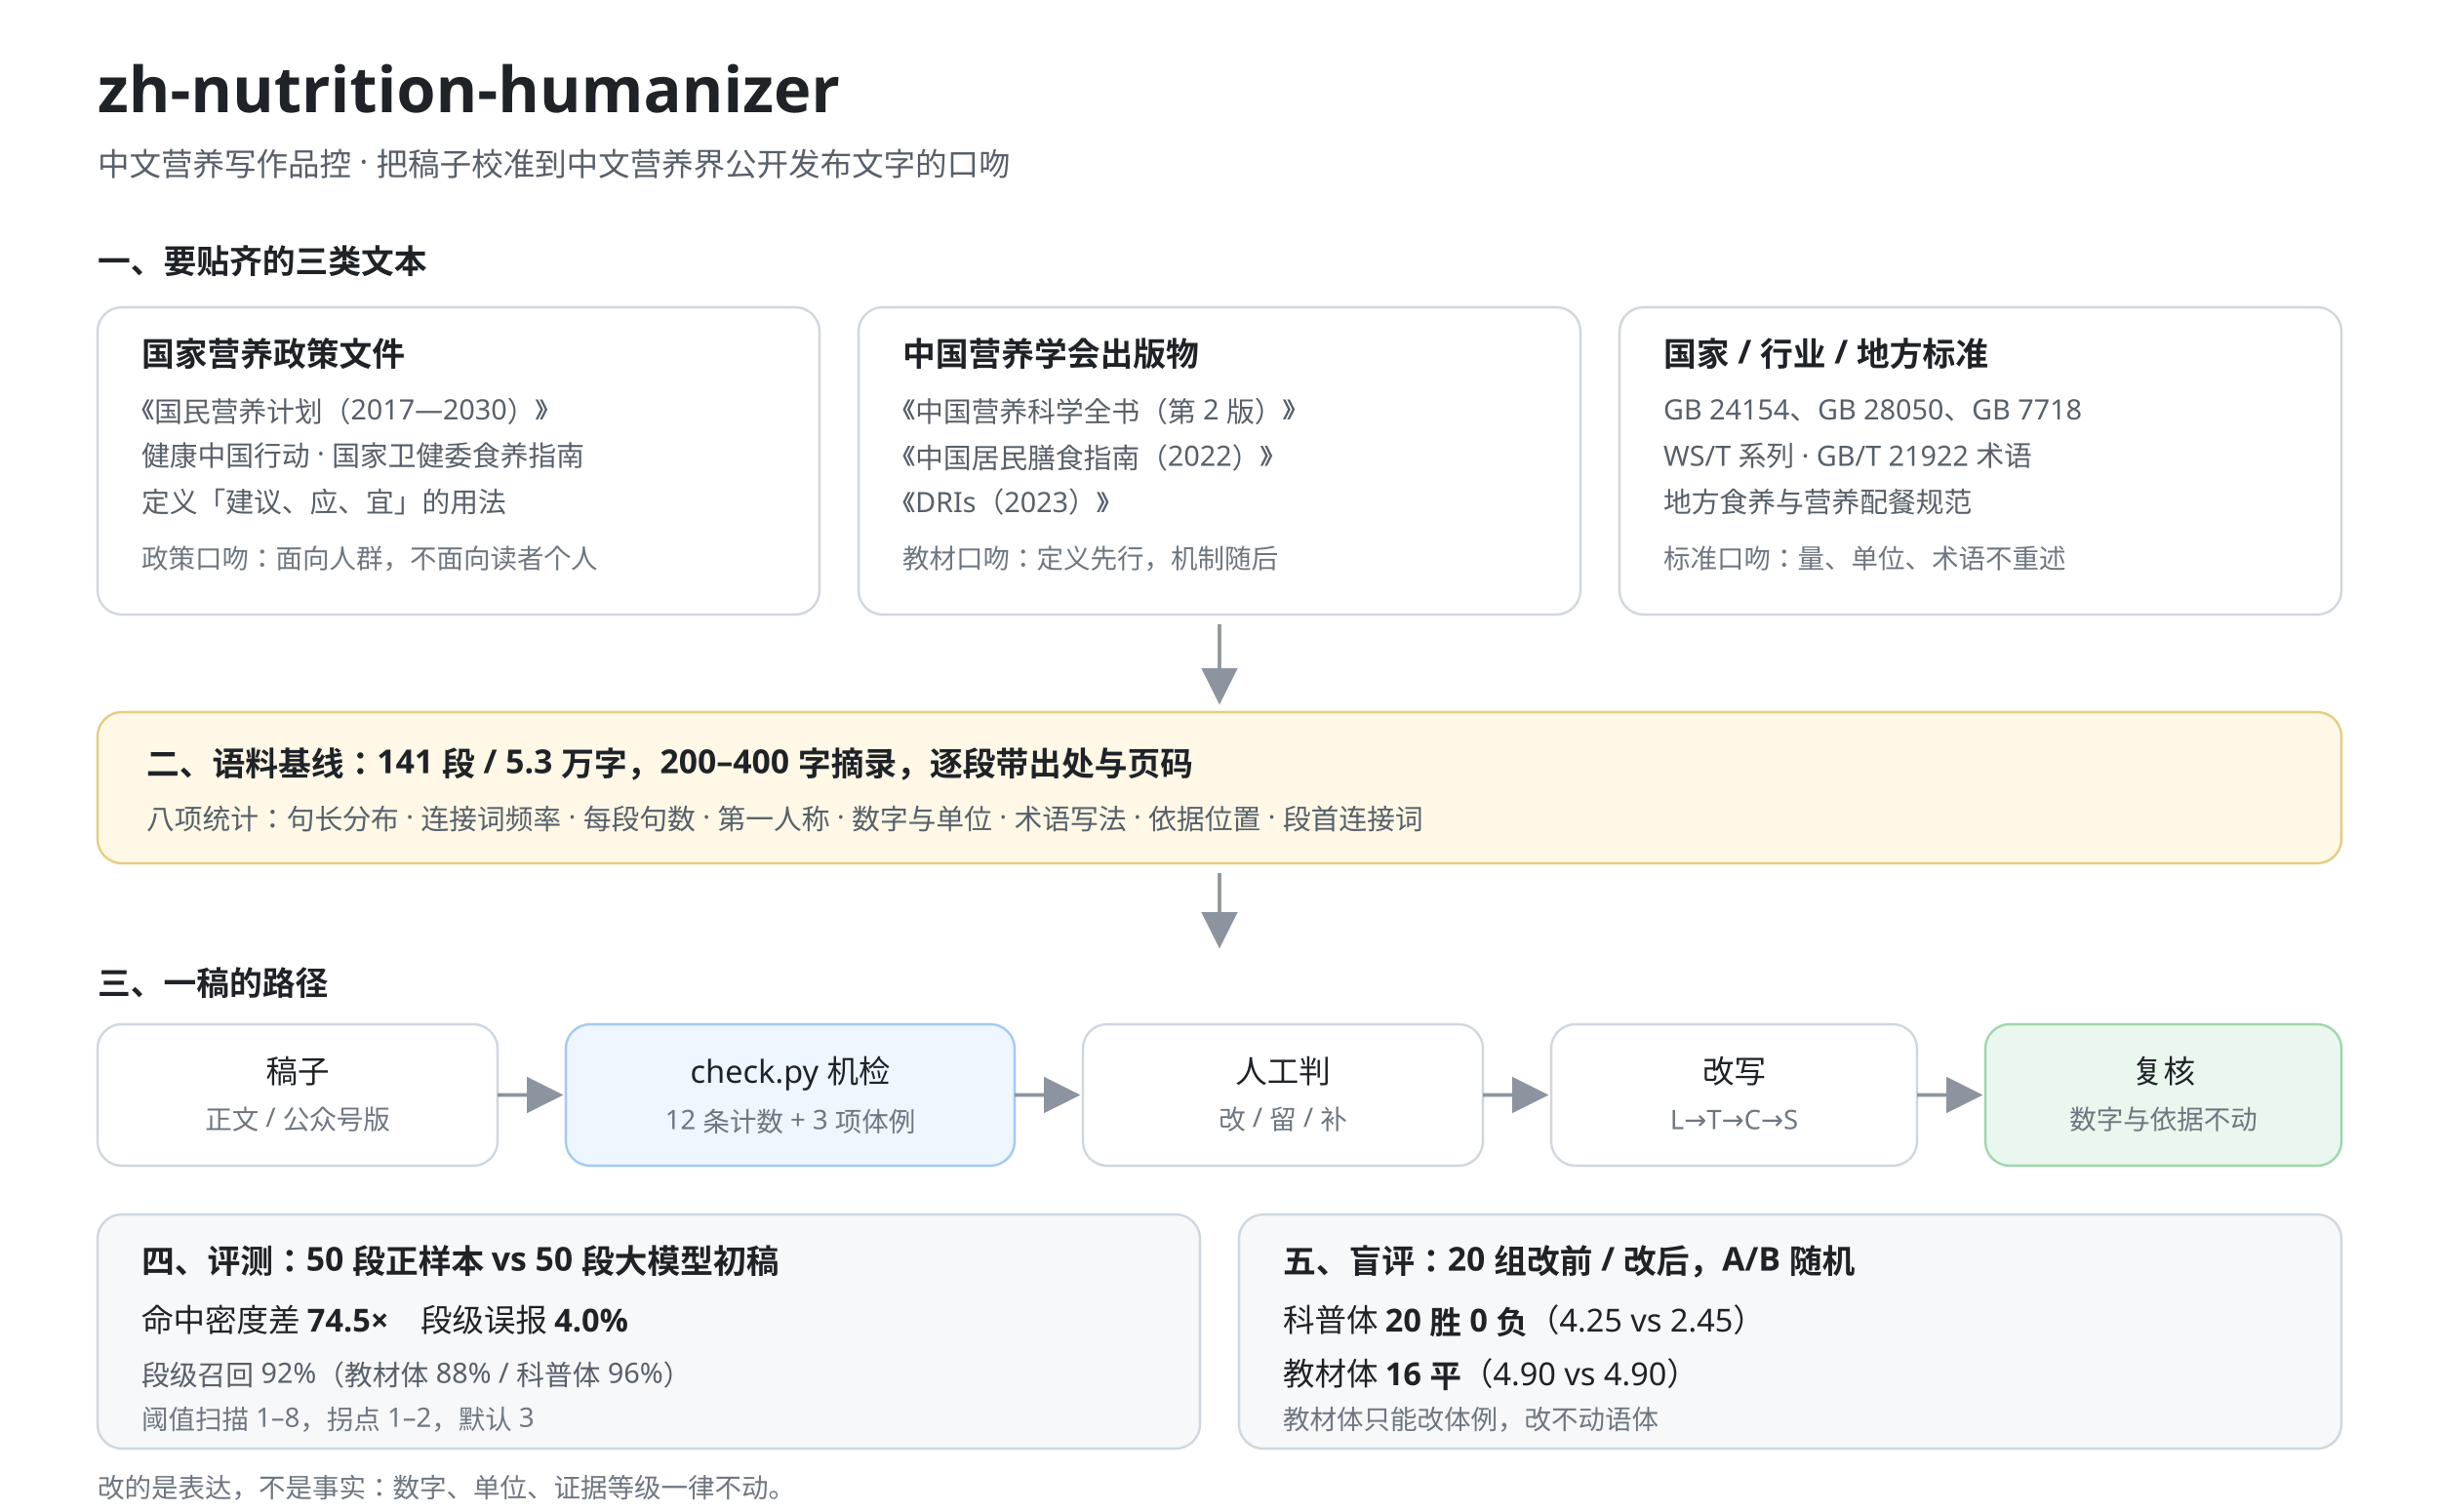
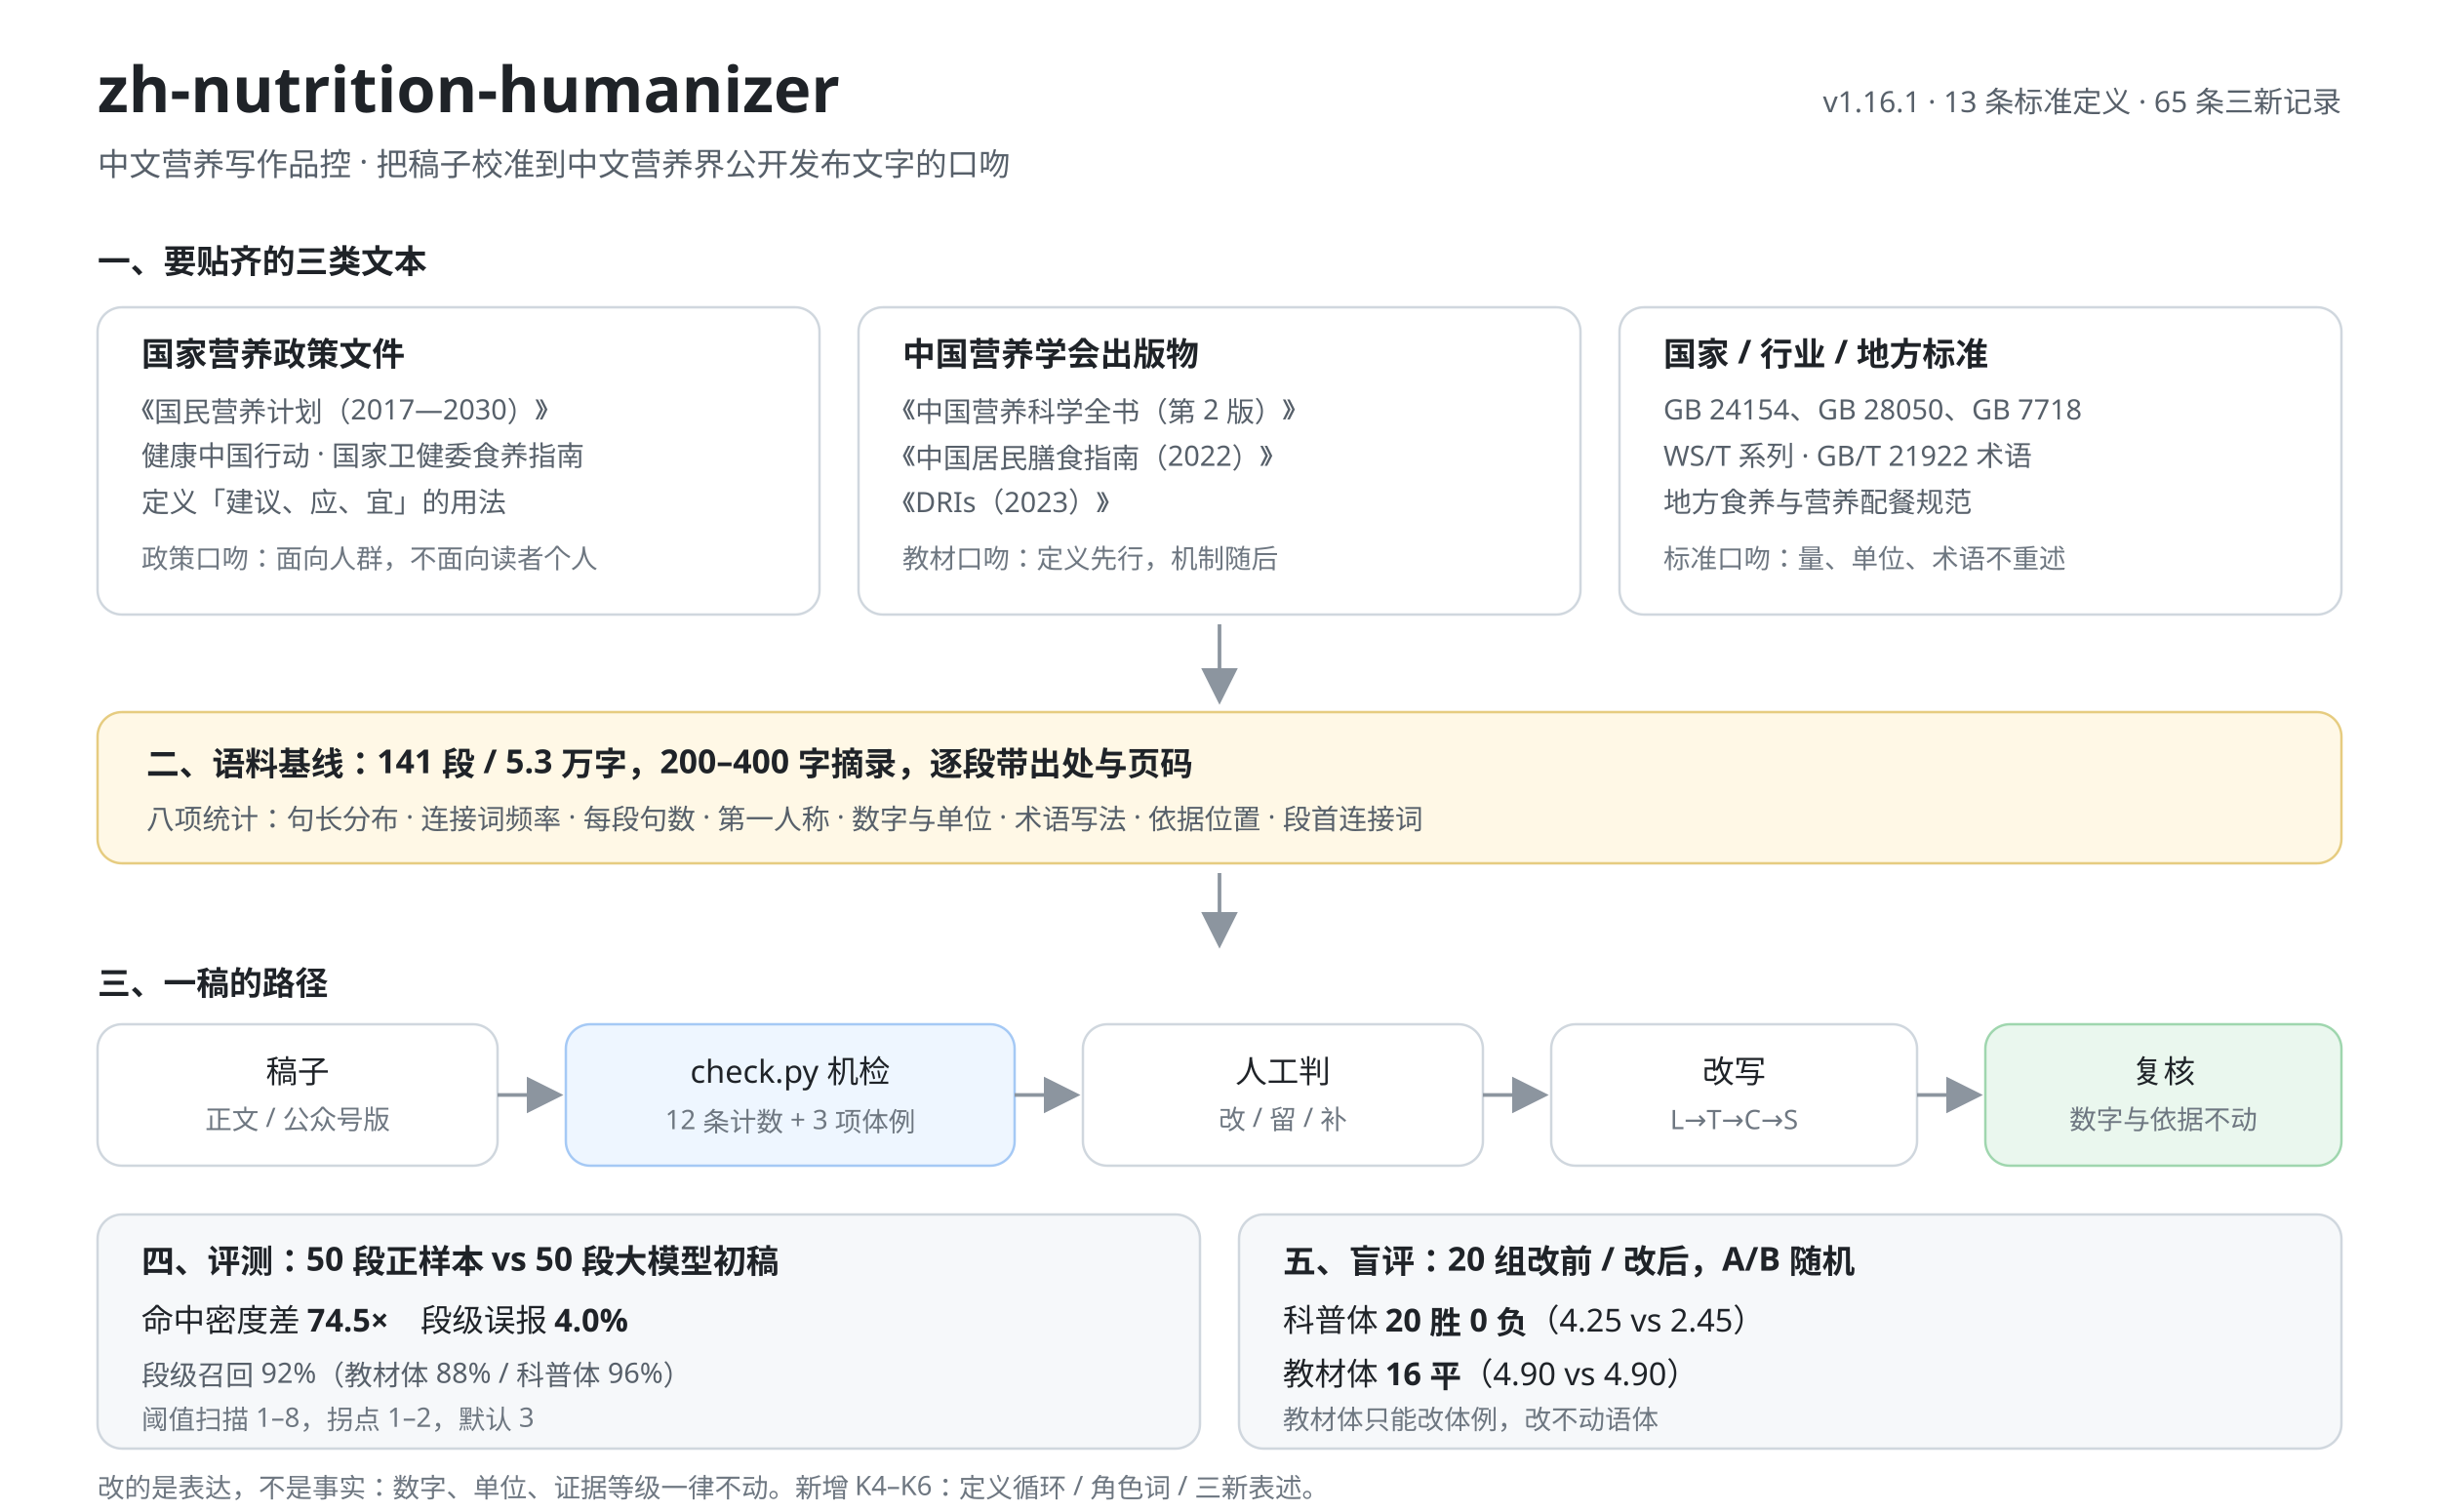
<svg xmlns="http://www.w3.org/2000/svg" width="1000" height="620" viewBox="0 0 1000 620" font-family="'PingFang SC','Noto Sans SC','Microsoft YaHei',sans-serif">
  <defs>
    <marker id="arr" markerWidth="10" markerHeight="10" refX="8" refY="5" orient="auto">
      <path d="M0,0 L10,5 L0,10 z" fill="#8c959f" />
    </marker>
  </defs>
  <rect width="1000" height="620" fill="#ffffff" />
  <text x="40" y="46" font-size="26" font-weight="700" fill="#1f2328">zh-nutrition-humanizer</text>
+   <text x="960" y="46" text-anchor="end" font-size="12" fill="#57606a">v1.16.1 · 13 条标准定义 · 65 条三新记录</text>
  <text x="40" y="72" font-size="13" fill="#57606a">中文营养写作品控 · 把稿子校准到中文营养界公开发布文字的口吻</text>
  <text x="40" y="112" font-size="13.5px" font-weight="700" fill="#1f2328">一、要贴齐的三类文本</text>
  <rect x="40" y="126" width="296" height="126" fill="#ffffff" stroke="#d0d7de" rx="10" />
  <text x="58" y="150" font-size="13.5px" font-weight="700" fill="#1f2328">国家营养政策文件</text>
  <text x="58" y="172" font-size="11.5px" fill="#57606a">《国民营养计划（2017—2030）》</text>
  <text x="58" y="191" font-size="11.5px" fill="#57606a">健康中国行动 · 国家卫健委食养指南</text>
  <text x="58" y="210" font-size="11.5px" fill="#57606a">定义「建议、应、宜」的用法</text>
  <text x="58" y="233" font-size="11px" fill="#6e7781">政策口吻：面向人群，不面向读者个人</text>
  <rect x="352" y="126" width="296" height="126" fill="#ffffff" stroke="#d0d7de" rx="10" />
  <text x="370" y="150" font-size="13.5px" font-weight="700" fill="#1f2328">中国营养学会出版物</text>
  <text x="370" y="172" font-size="11.5px" fill="#57606a">《中国营养科学全书（第 2 版）》</text>
  <text x="370" y="191" font-size="11.5px" fill="#57606a">《中国居民膳食指南（2022）》</text>
  <text x="370" y="210" font-size="11.5px" fill="#57606a">《DRIs（2023）》</text>
  <text x="370" y="233" font-size="11px" fill="#6e7781">教材口吻：定义先行，机制随后</text>
  <rect x="664" y="126" width="296" height="126" fill="#ffffff" stroke="#d0d7de" rx="10" />
  <text x="682" y="150" font-size="13.5px" font-weight="700" fill="#1f2328">国家 / 行业 / 地方标准</text>
  <text x="682" y="172" font-size="11.5px" fill="#57606a">GB 24154、GB 28050、GB 7718</text>
  <text x="682" y="191" font-size="11.5px" fill="#57606a">WS/T 系列 · GB/T 21922 术语</text>
  <text x="682" y="210" font-size="11.5px" fill="#57606a">地方食养与营养配餐规范</text>
  <text x="682" y="233" font-size="11px" fill="#6e7781">标准口吻：量、单位、术语不重述</text>
  <line x1="500" y1="256" x2="500" y2="286" stroke="#8c959f" stroke-width="1.5" marker-end="url(#arr)" />
  <rect x="40" y="292" width="920" height="62" rx="10" fill="#fff8e6" stroke="#e6cc80" />
  <text x="60" y="318" font-size="13.5px" font-weight="700" fill="#1f2328">二、语料基线：141 段 / 5.3 万字，200–400 字摘录，逐段带出处与页码</text>
  <text x="60" y="340" font-size="11.5px" fill="#57606a">八项统计：句长分布 · 连接词频率 · 每段句数 · 第一人称 · 数字与单位 · 术语写法 · 依据位置 · 段首连接词</text>
  <line x1="500" y1="358" x2="500" y2="386" stroke="#8c959f" stroke-width="1.5" marker-end="url(#arr)" />
  <text x="40" y="408" font-size="13.5px" font-weight="700" fill="#1f2328">三、一稿的路径</text>
  <rect x="40" y="420" width="164" height="58" fill="#ffffff" stroke="#d0d7de" rx="10" />
  <text x="122" y="444" text-anchor="middle" font-size="13px" fill="#1f2328">稿子</text>
  <text x="122" y="463" text-anchor="middle" font-size="11px" fill="#6e7781">正文 / 公众号版</text>
  <rect x="232" y="420" width="184" height="58" rx="10" fill="#eef6ff" stroke="#a5c9f5" />
  <text x="324" y="444" text-anchor="middle" font-size="13px" fill="#1f2328">check.py 机检</text>
  <text x="324" y="463" text-anchor="middle" font-size="11px" fill="#6e7781">12 条计数 + 3 项体例</text>
  <rect x="444" y="420" width="164" height="58" fill="#ffffff" stroke="#d0d7de" rx="10" />
  <text x="526" y="444" text-anchor="middle" font-size="13px" fill="#1f2328">人工判</text>
  <text x="526" y="463" text-anchor="middle" font-size="11px" fill="#6e7781">改 / 留 / 补</text>
  <rect x="636" y="420" width="150" height="58" fill="#ffffff" stroke="#d0d7de" rx="10" />
  <text x="711" y="444" text-anchor="middle" font-size="13px" fill="#1f2328">改写</text>
  <text x="711" y="463" text-anchor="middle" font-size="11px" fill="#6e7781">L→T→C→S</text>
  <rect x="814" y="420" width="146" height="58" rx="10" fill="#eaf7ee" stroke="#9fd6ae" />
  <text x="887" y="444" text-anchor="middle" font-size="13px" fill="#1f2328">复核</text>
  <text x="887" y="463" text-anchor="middle" font-size="11px" fill="#6e7781">数字与依据不动</text>
  <line x1="204" y1="449" x2="228" y2="449" stroke="#8c959f" stroke-width="1.5" marker-end="url(#arr)" />
  <line x1="416" y1="449" x2="440" y2="449" stroke="#8c959f" stroke-width="1.5" marker-end="url(#arr)" />
  <line x1="608" y1="449" x2="632" y2="449" stroke="#8c959f" stroke-width="1.5" marker-end="url(#arr)" />
  <line x1="786" y1="449" x2="810" y2="449" stroke="#8c959f" stroke-width="1.5" marker-end="url(#arr)" />
  <rect x="40" y="498" width="452" height="96" rx="10" fill="#f6f8fa" stroke="#d0d7de" />
  <text x="58" y="522" font-size="13.5px" font-weight="700" fill="#1f2328">四、评测：50 段正样本 vs 50 段大模型初稿</text>
  <text x="58" y="546" font-size="13px" fill="#1f2328">命中密度差 <tspan font-weight="700">74.5×</tspan>　段级误报 <tspan font-weight="700">4.0%</tspan>
  </text>
  <text x="58" y="568" font-size="11.5px" fill="#57606a">段级召回 92%（教材体 88% / 科普体 96%）</text>
  <text x="58" y="586" font-size="11px" fill="#6e7781">阈值扫描 1–8，拐点 1–2，默认 3</text>
  <rect x="508" y="498" width="452" height="96" rx="10" fill="#f6f8fa" stroke="#d0d7de" />
  <text x="526" y="522" font-size="13.5px" font-weight="700" fill="#1f2328">五、盲评：20 组改前 / 改后，A/B 随机</text>
  <text x="526" y="546" font-size="13px" fill="#1f2328">科普体 <tspan font-weight="700">20 胜 0 负</tspan>（4.25 vs 2.45）</text>
  <text x="526" y="568" font-size="13px" fill="#1f2328">教材体 <tspan font-weight="700">16 平</tspan>（4.90 vs 4.90）</text>
  <text x="526" y="586" font-size="11px" fill="#6e7781">教材体只能改体例，改不动语体</text>
-   <text x="40" y="614" font-size="11px" fill="#6e7781">改的是表达，不是事实：数字、单位、证据等级一律不动。</text>
+   <text x="40" y="614" font-size="11px" fill="#6e7781">改的是表达，不是事实：数字、单位、证据等级一律不动。新增 K4–K6：定义循环 / 角色词 / 三新表述。</text>
</svg>
